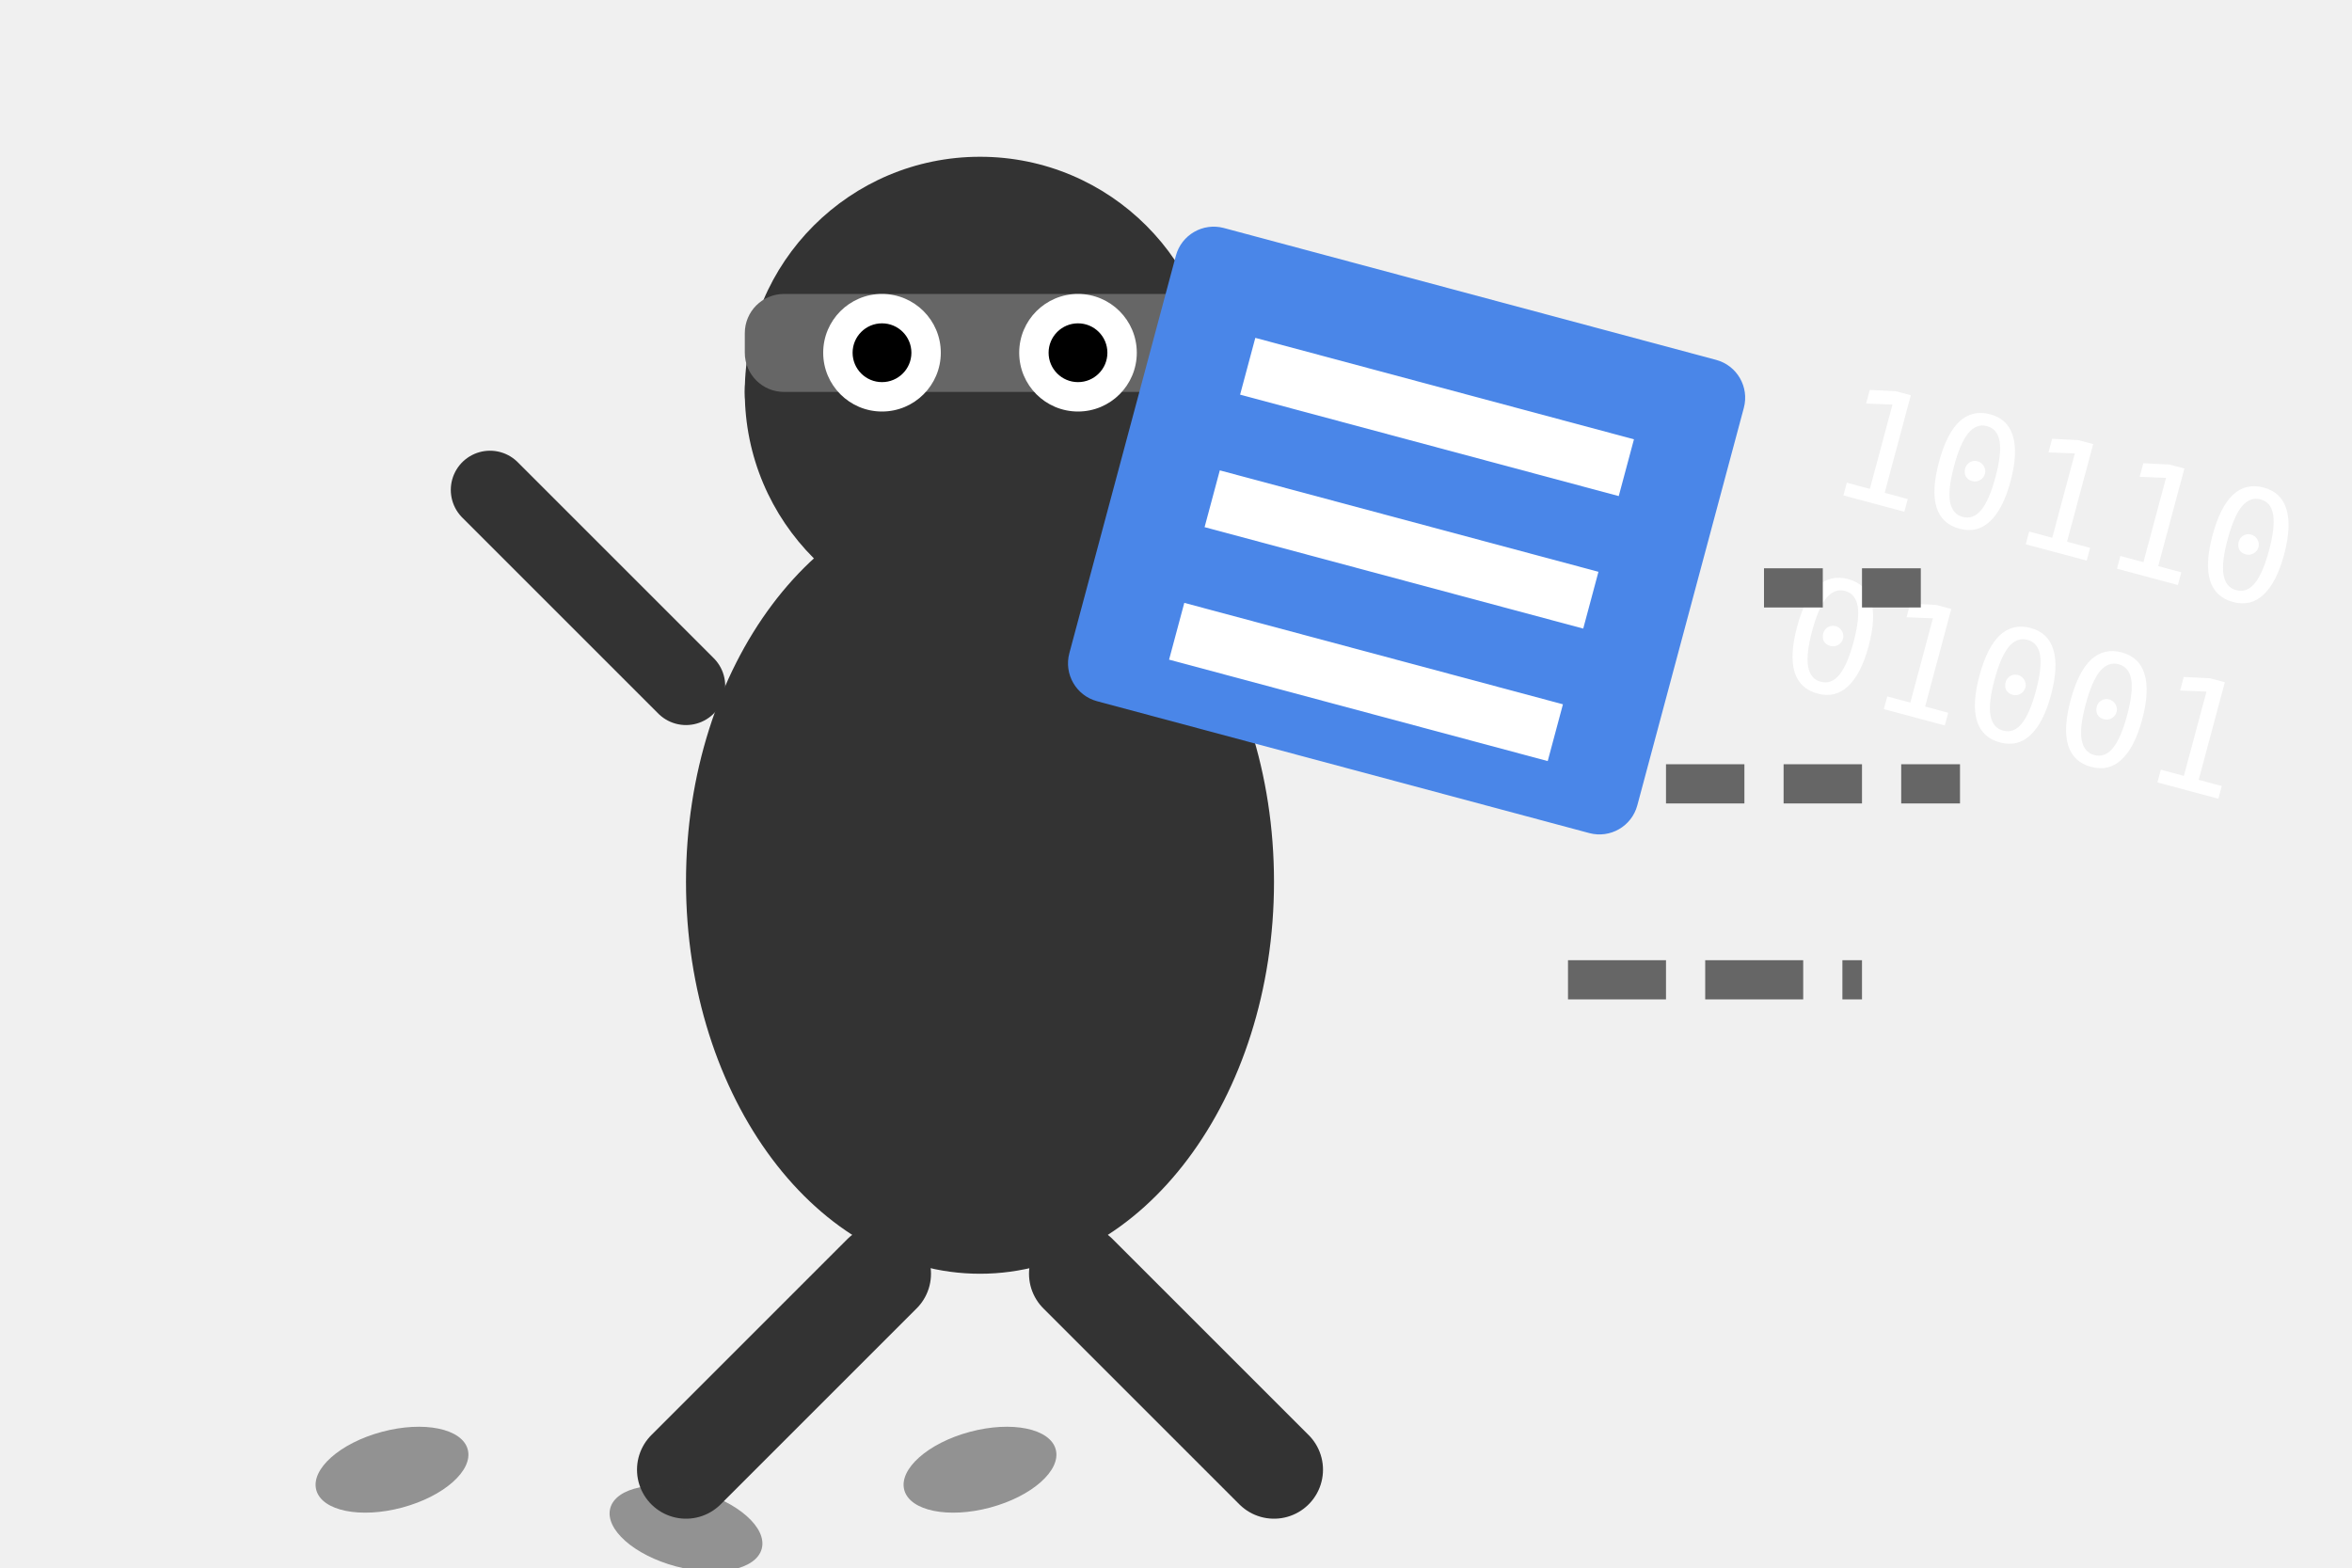
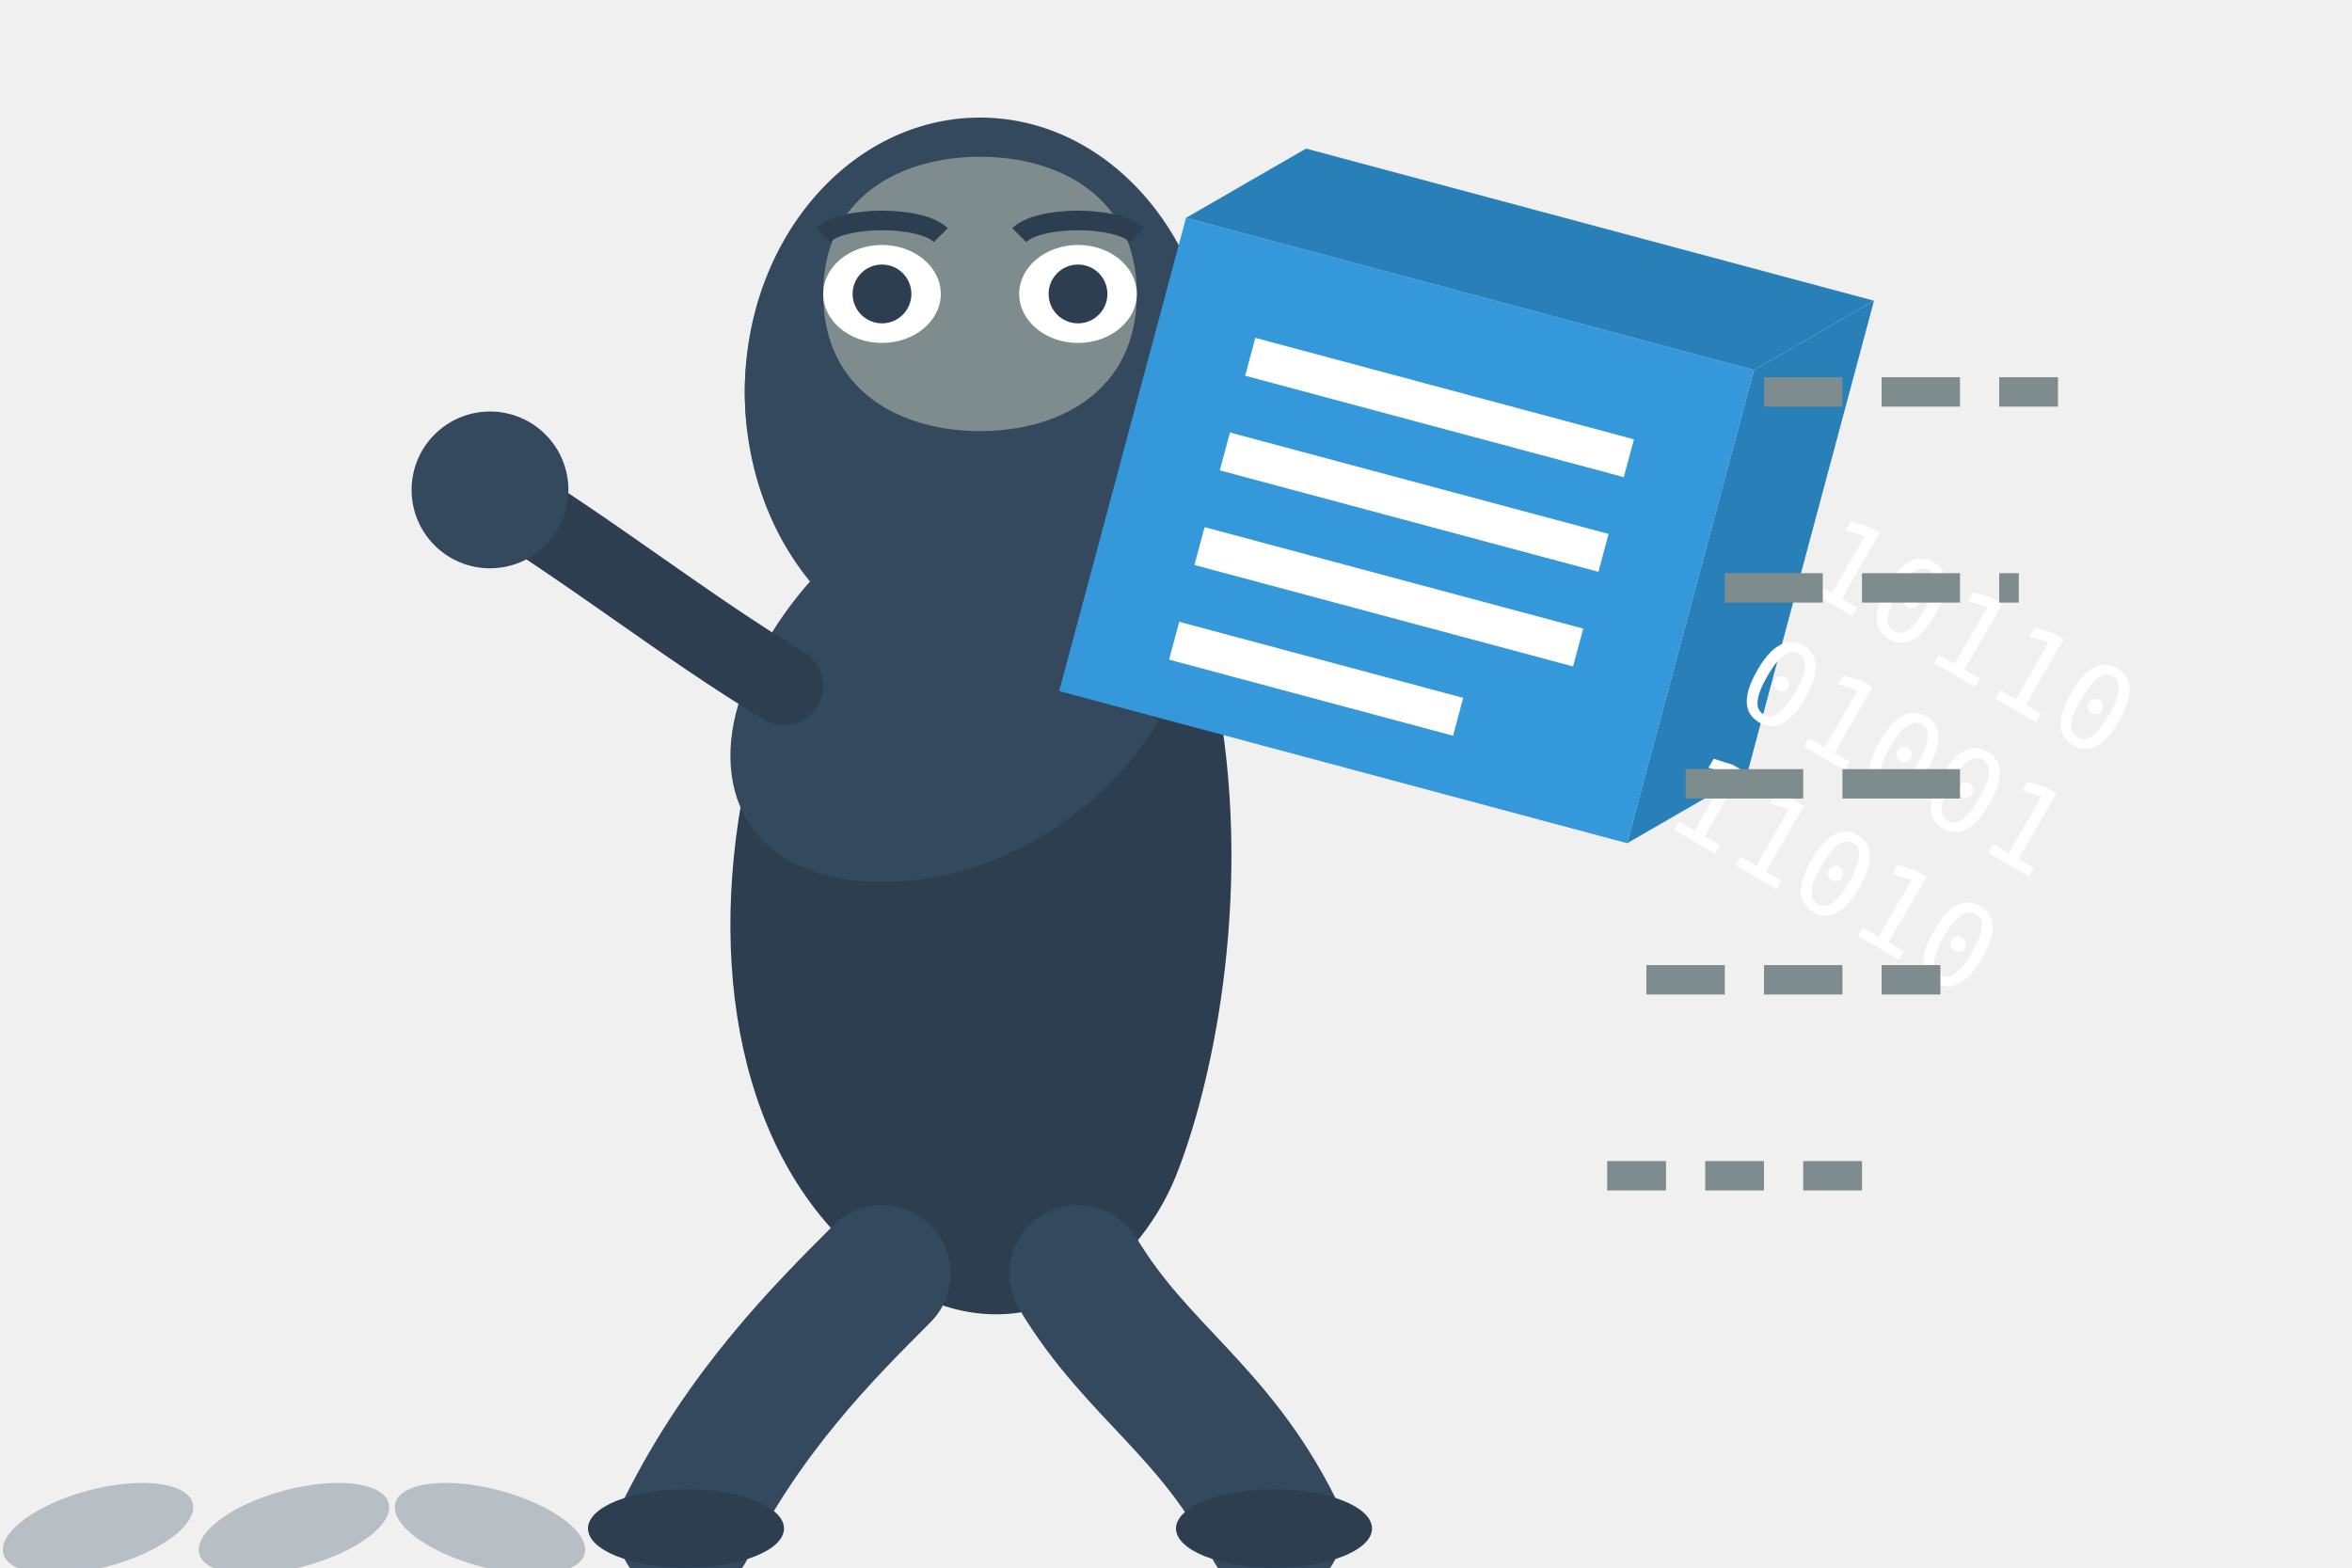
<svg xmlns="http://www.w3.org/2000/svg" width="120" height="80" viewBox="0 0 120 80">
  <g transform="translate(0,0)">
-     <ellipse cx="50" cy="45" rx="15" ry="20" fill="#333333" />
-     <circle cx="50" cy="20" r="12" fill="#333333" />
-     <rect x="38" y="15" width="24" height="10" rx="5" ry="5" fill="#333333" />
-     <rect x="38" y="15" width="24" height="5" rx="2" ry="2" fill="#666666" />
-     <circle cx="45" cy="18" r="3" fill="white" />
-     <circle cx="55" cy="18" r="3" fill="white" />
-     <circle cx="45" cy="18" r="1.5" fill="black" />
-     <circle cx="55" cy="18" r="1.5" fill="black" />
-     <path d="M45,65 L35,75" stroke="#333333" stroke-width="5" stroke-linecap="round" />
-     <path d="M55,65 L65,75" stroke="#333333" stroke-width="5" stroke-linecap="round" />
-     <path d="M35,35 L25,25" stroke="#333333" stroke-width="4" stroke-linecap="round" />
-     <path d="M65,35 L75,25" stroke="#333333" stroke-width="4" stroke-linecap="round" />
+     <path d="M50,25 C45,25 40,30 38,40 C36,50 38,60 45,65 C52,70 58,65 60,60 C62,55 64,45 62,35 C60,25 55,25 50,25 Z" fill="#2c3e50" />
+     <path d="M50,25 C45,25 40,30 38,35 C36,40 38,45 45,45 C52,45 58,40 60,35 C62,30 55,25 50,25 Z" fill="#34495e" />
+     <ellipse cx="50" cy="20" rx="12" ry="14" fill="#34495e" />
+     <path d="M38,20 C38,13 43,8 50,8 C57,8 62,13 62,20 C62,27 57,32 50,32 C43,32 38,27 38,20 Z" fill="#34495e" />
+     <path d="M42,15 C42,10 46,8 50,8 C54,8 58,10 58,15 C58,20 54,22 50,22 C46,22 42,20 42,15 Z" fill="#7f8c8d" />
+     <ellipse cx="45" cy="15" rx="3" ry="2.5" fill="white" />
+     <ellipse cx="55" cy="15" rx="3" ry="2.5" fill="white" />
+     <ellipse cx="45" cy="15" rx="1.5" ry="1.5" fill="#2c3e50" />
+     <ellipse cx="55" cy="15" rx="1.5" ry="1.5" fill="#2c3e50" />
+     <path d="M42,12 C43,11 47,11 48,12" stroke="#2c3e50" stroke-width="1" fill="none" />
+     <path d="M52,12 C53,11 57,11 58,12" stroke="#2c3e50" stroke-width="1" fill="none" />
+     <path d="M45,65 C42,68 38,72 35,78" stroke="#2c3e50" stroke-width="5" stroke-linecap="round" />
+     <path d="M55,65 C58,70 62,72 65,78" stroke="#2c3e50" stroke-width="5" stroke-linecap="round" />
+     <path d="M45,65 C42,68 38,72 35,78" stroke="#34495e" stroke-width="7" stroke-linecap="round" />
+     <path d="M55,65 C58,70 62,72 65,78" stroke="#34495e" stroke-width="7" stroke-linecap="round" />
+     <ellipse cx="35" cy="78" rx="5" ry="2" fill="#2c3e50" />
+     <ellipse cx="65" cy="78" rx="5" ry="2" fill="#2c3e50" />
+     <path d="M40,35 C35,32 30,28 25,25" stroke="#2c3e50" stroke-width="4" stroke-linecap="round" />
+     <path d="M60,35 C65,32 70,28 75,25" stroke="#2c3e50" stroke-width="4" stroke-linecap="round" />
+     <circle cx="25" cy="25" r="4" fill="#34495e" />
+     <circle cx="75" cy="25" r="4" fill="#34495e" />
    <g transform="translate(75,15) rotate(15)">
-       <rect x="-15" y="0" width="30" height="25" fill="#4a86e8" rx="2" ry="2" />
-       <rect x="-10" y="5" width="20" height="3" fill="white" />
-       <rect x="-10" y="12" width="20" height="3" fill="white" />
-       <rect x="-10" y="19" width="20" height="3" fill="white" />
-       <text x="20" y="5" font-family="monospace" font-size="8" fill="white">10110</text>
-       <text x="20" y="15" font-family="monospace" font-size="8" fill="white">01001</text>
+       <path d="M-15,0 L15,0 L15,25 L-15,25 Z" fill="#3498db" />
+       <path d="M-15,0 L-10,-5 L20,-5 L15,0 Z" fill="#2980b9" />
+       <path d="M15,0 L20,-5 L20,20 L15,25 Z" fill="#2980b9" />
+       <rect x="-10" y="5" width="20" height="2" fill="white" />
+       <rect x="-10" y="10" width="20" height="2" fill="white" />
+       <rect x="-10" y="15" width="20" height="2" fill="white" />
+       <rect x="-10" y="20" width="15" height="2" fill="white" />
+       <g transform="translate(20,10)">
+         <text font-family="monospace" font-size="6" fill="white" transform="rotate(15)">
+           <tspan x="0" y="0">10110</tspan>
+           <tspan x="0" y="7">01001</tspan>
+           <tspan x="0" y="14">11010</tspan>
+         </text>
+       </g>
    </g>
-     <path d="M90,30 L100,30" stroke="#666" stroke-width="2" stroke-dasharray="3,2" />
-     <path d="M85,40 L100,40" stroke="#666" stroke-width="2" stroke-dasharray="4,2" />
-     <path d="M80,50 L95,50" stroke="#666" stroke-width="2" stroke-dasharray="5,2" />
+     <path d="M90,20 L105,20" stroke="#7f8c8d" stroke-width="1.5" stroke-dasharray="4,2" />
+     <path d="M88,30 L103,30" stroke="#7f8c8d" stroke-width="1.5" stroke-dasharray="5,2" />
+     <path d="M86,40 L101,40" stroke="#7f8c8d" stroke-width="1.5" stroke-dasharray="6,2" />
+     <path d="M84,50 L99,50" stroke="#7f8c8d" stroke-width="1.5" stroke-dasharray="4,2" />
+     <path d="M82,60 L97,60" stroke="#7f8c8d" stroke-width="1.5" stroke-dasharray="3,2" />
  </g>
-   <g fill="#333333" opacity="0.5">
-     <ellipse cx="20" cy="75" rx="4" ry="2" transform="rotate(-15, 20, 75)" />
-     <ellipse cx="35" cy="78" rx="4" ry="2" transform="rotate(15, 35, 78)" />
-     <ellipse cx="50" cy="75" rx="4" ry="2" transform="rotate(-15, 50, 75)" />
+   <g fill="#34495e" opacity="0.3">
+     <ellipse cx="15" cy="78" rx="5" ry="2" transform="rotate(-15, 15, 78)" />
+     <ellipse cx="25" cy="78" rx="5" ry="2" transform="rotate(15, 25, 78)" />
+     <ellipse cx="5" cy="78" rx="5" ry="2" transform="rotate(-15, 5, 78)" />
  </g>
</svg>
